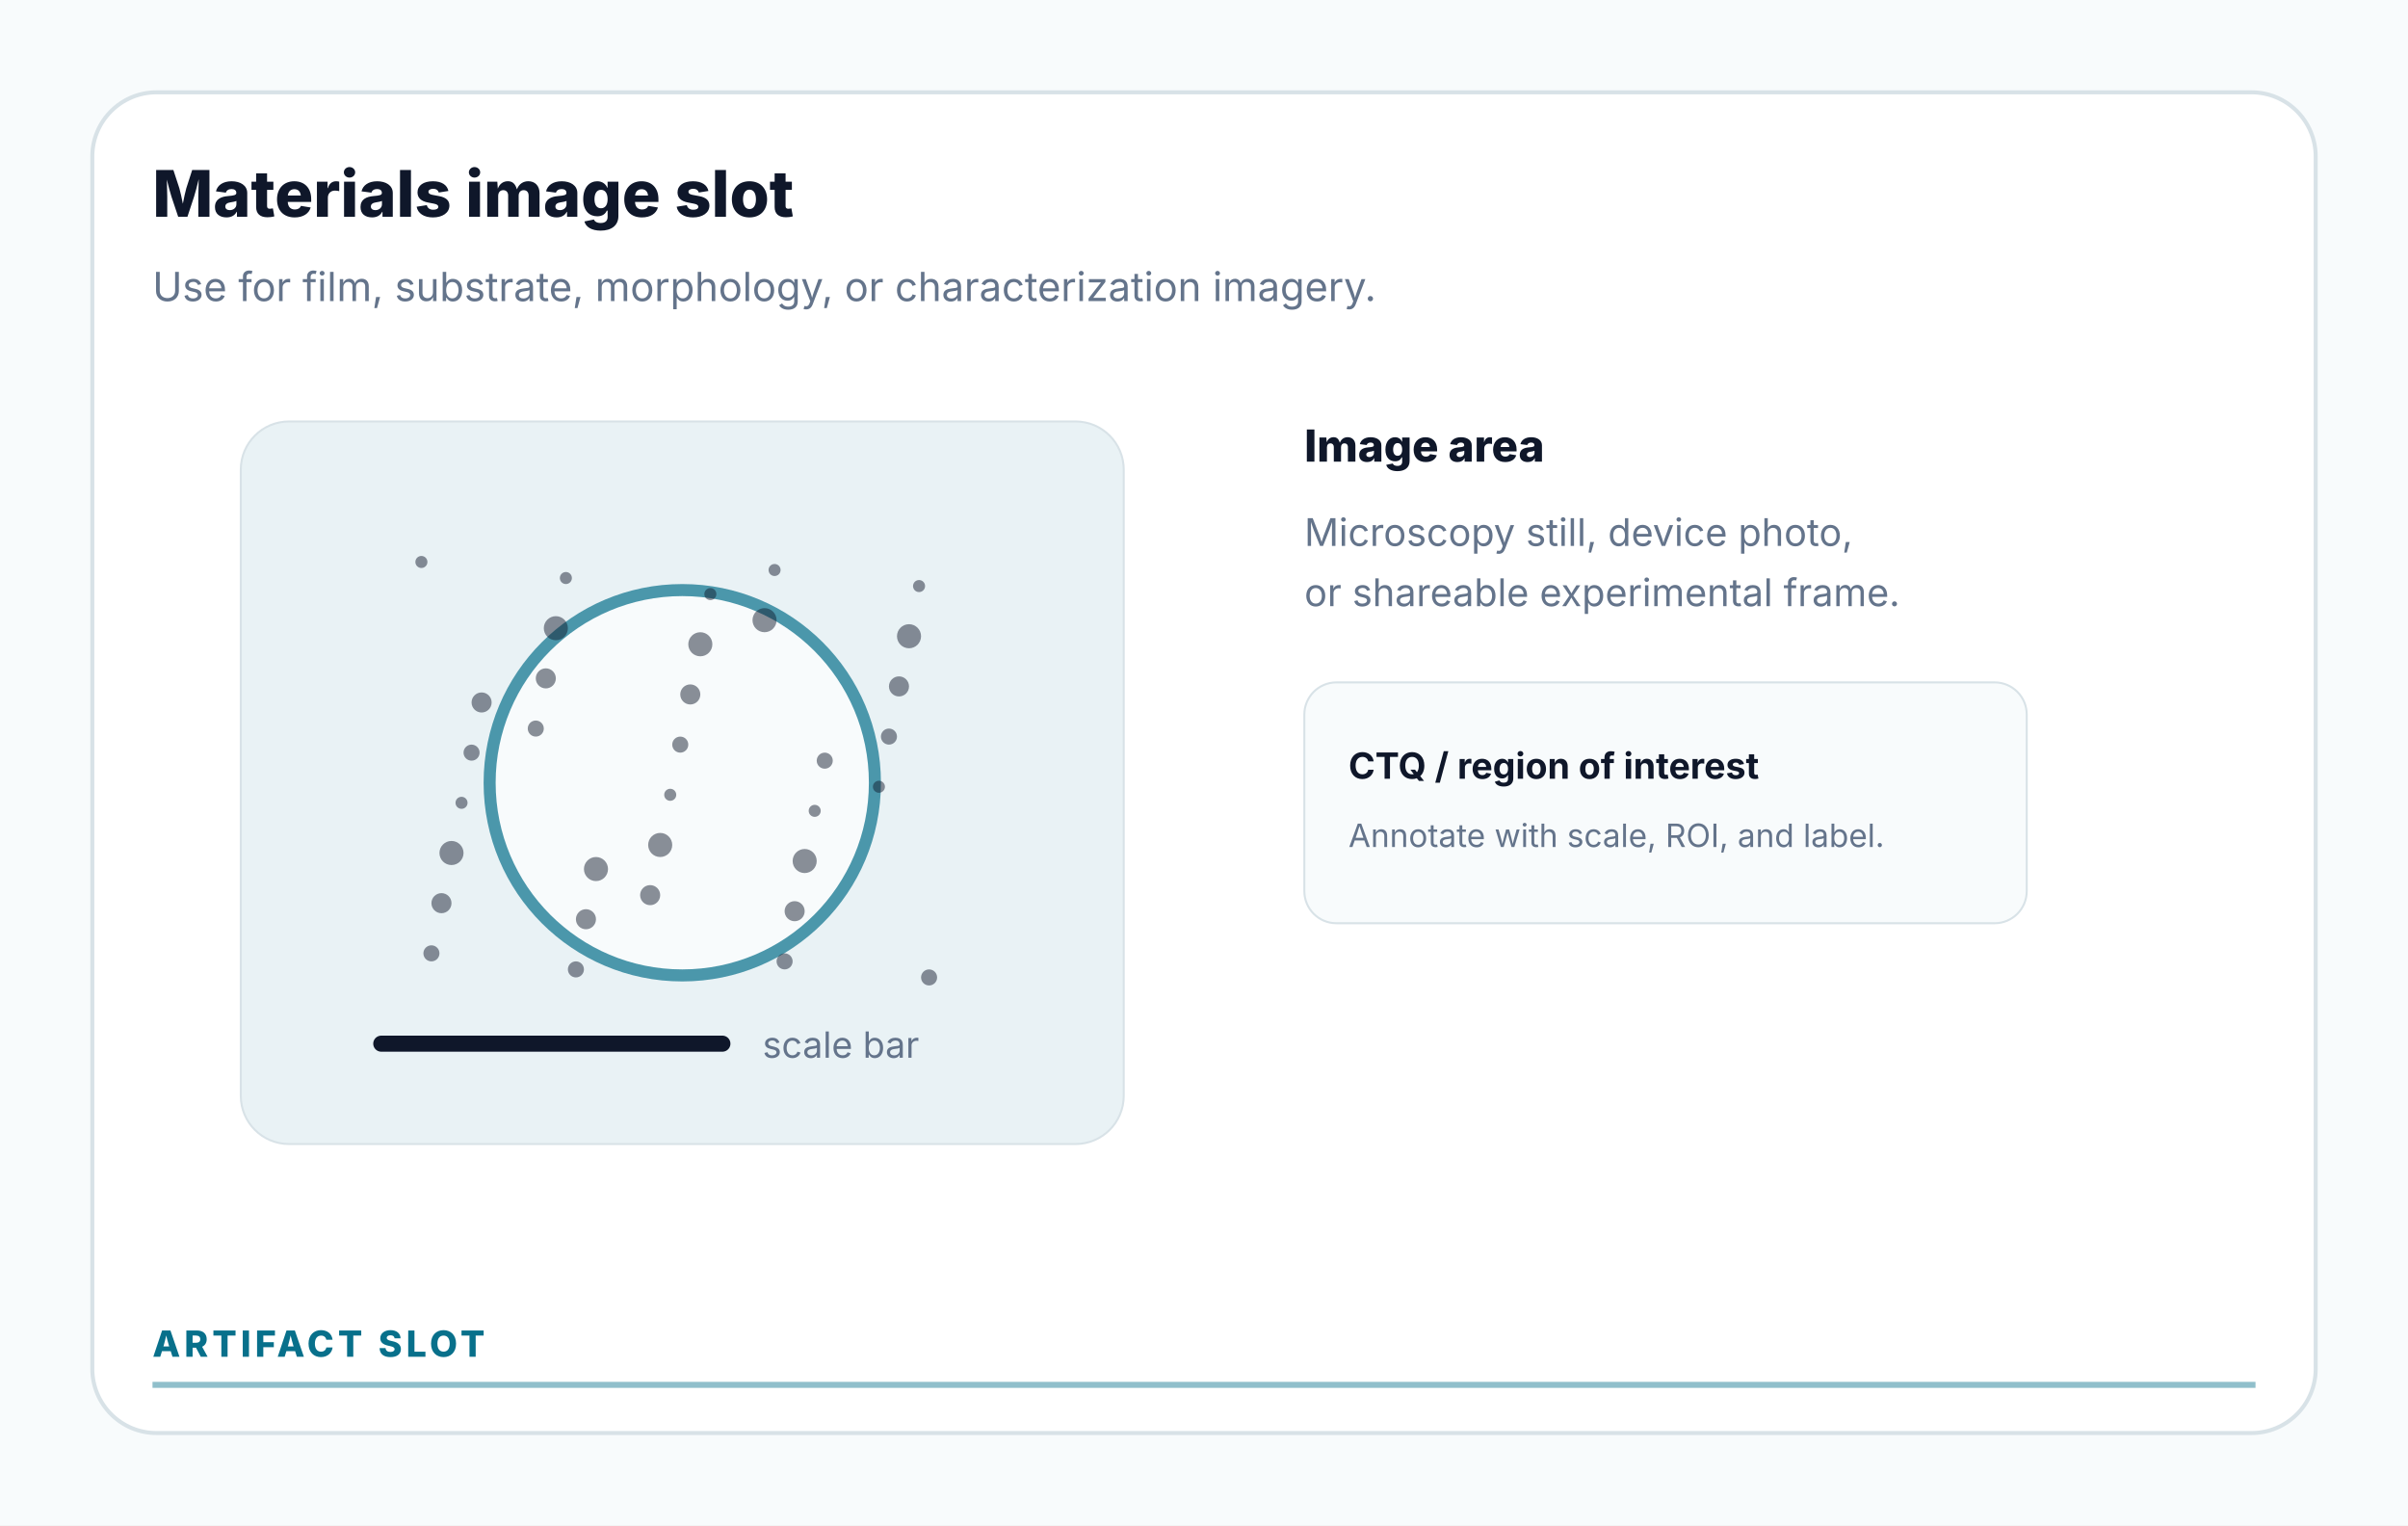
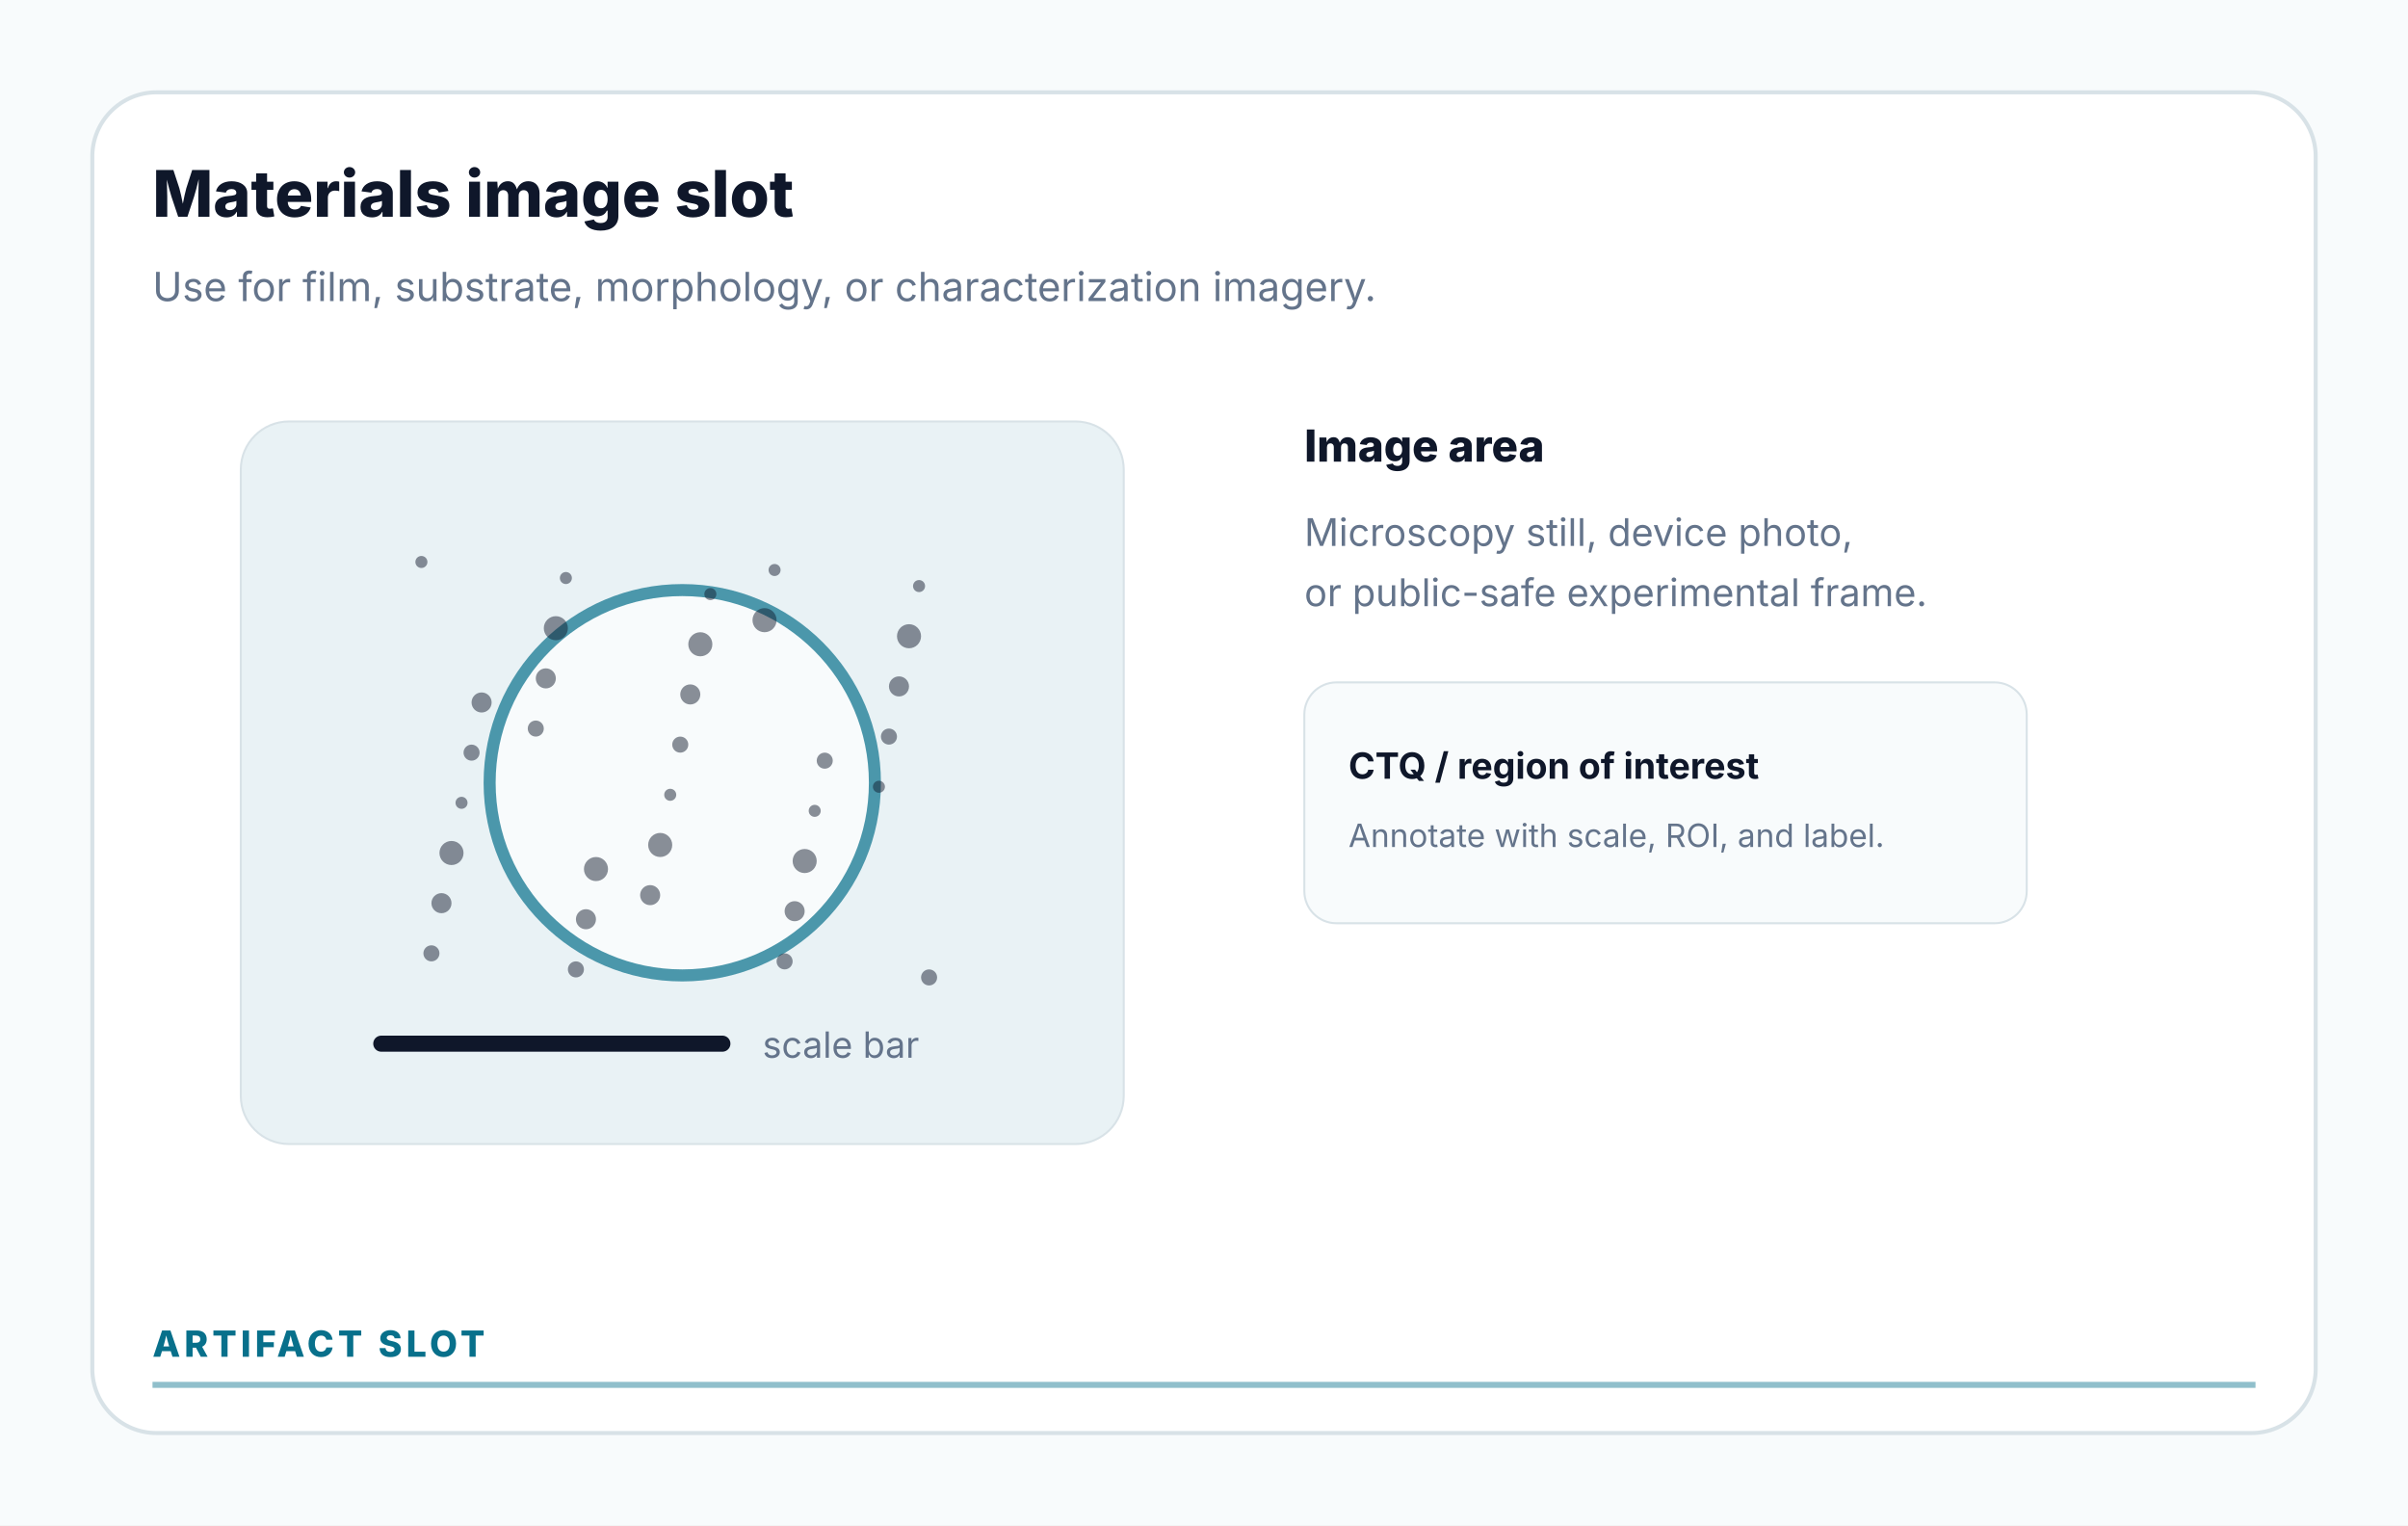
<svg xmlns="http://www.w3.org/2000/svg" width="1200" height="760" viewBox="0 0 1200 760" role="img" aria-labelledby="title desc">
  <rect width="1200" height="760" fill="#f8fbfc" />
  <rect x="46" y="46" width="1108" height="668" rx="32" fill="#fff" stroke="#d8e2e7" stroke-width="2" />
  <text x="76" y="108" fill="#0f172a" font-family="Inter, Arial, sans-serif" font-size="32" font-weight="800">Materials image slot</text>
  <text x="76" y="150" fill="#64748b" font-family="Inter, Arial, sans-serif" font-size="20">Use for film, substrate, morphology, or characterization imagery.</text>
  <g transform="translate(120,210)">
    <rect x="0" y="0" width="440" height="360" rx="24" fill="#e9f2f5" stroke="#d8e2e7" />
    <circle cx="220" cy="180" r="96" fill="#fff" stroke="#08708b" stroke-width="6" opacity="0.7" />
    <g fill="#0f172a" opacity="0.48">
      <circle cx="90" cy="70" r="3" />
      <circle cx="147" cy="153" r="4" />
      <circle cx="204" cy="236" r="5" />
      <circle cx="261" cy="99" r="6" />
      <circle cx="318" cy="182" r="3" />
      <circle cx="95" cy="265" r="4" />
      <circle cx="152" cy="128" r="5" />
      <circle cx="209" cy="211" r="6" />
      <circle cx="266" cy="74" r="3" />
      <circle cx="323" cy="157" r="4" />
      <circle cx="100" cy="240" r="5" />
      <circle cx="157" cy="103" r="6" />
      <circle cx="214" cy="186" r="3" />
      <circle cx="271" cy="269" r="4" />
      <circle cx="328" cy="132" r="5" />
      <circle cx="105" cy="215" r="6" />
      <circle cx="162" cy="78" r="3" />
      <circle cx="219" cy="161" r="4" />
      <circle cx="276" cy="244" r="5" />
      <circle cx="333" cy="107" r="6" />
      <circle cx="110" cy="190" r="3" />
      <circle cx="167" cy="273" r="4" />
      <circle cx="224" cy="136" r="5" />
      <circle cx="281" cy="219" r="6" />
      <circle cx="338" cy="82" r="3" />
      <circle cx="115" cy="165" r="4" />
      <circle cx="172" cy="248" r="5" />
      <circle cx="229" cy="111" r="6" />
      <circle cx="286" cy="194" r="3" />
      <circle cx="343" cy="277" r="4" />
      <circle cx="120" cy="140" r="5" />
      <circle cx="177" cy="223" r="6" />
      <circle cx="234" cy="86" r="3" />
      <circle cx="291" cy="169" r="4" />
    </g>
    <line x1="70" y1="310" x2="240" y2="310" stroke="#0f172a" stroke-width="8" stroke-linecap="round" />
    <text x="260" y="317" fill="#64748b" font-family="Inter, Arial, sans-serif" font-size="18">scale bar</text>
  </g>
  <g transform="translate(650,230)">
    <text x="0" y="0" fill="#0f172a" font-family="Inter, Arial, sans-serif" font-size="22" font-weight="800">Image area</text>
    <text x="0" y="42" fill="#64748b" font-family="Inter, Arial, sans-serif" font-size="19">Microscopy still, device photo,</text>
-     <text x="0" y="72" fill="#64748b" font-family="Inter, Arial, sans-serif" font-size="19">or shareable experimental frame.</text>
+     <text x="0" y="72" fill="#64748b" font-family="Inter, Arial, sans-serif" font-size="19">or public-safe experimental frame.</text>
    <rect x="0" y="110" width="360" height="120" rx="16" fill="#f8fbfc" stroke="#d8e2e7" />
    <text x="22" y="158" fill="#0f172a" font-family="Inter, Arial, sans-serif" font-size="18" font-weight="700">CTQ / region of interest</text>
    <text x="22" y="192" fill="#64748b" font-family="Inter, Arial, sans-serif" font-size="16">Annotate with scale, ROI, and label.</text>
  </g>
  <text x="76" y="676" fill="#08708b" font-family="Inter, Arial, sans-serif" font-size="18" font-weight="800" letter-spacing="2">ARTIFACT SLOT</text>
  <line x1="76" y1="690" x2="1124" y2="690" stroke="#08708b" stroke-width="3" opacity="0.45" />
</svg>
